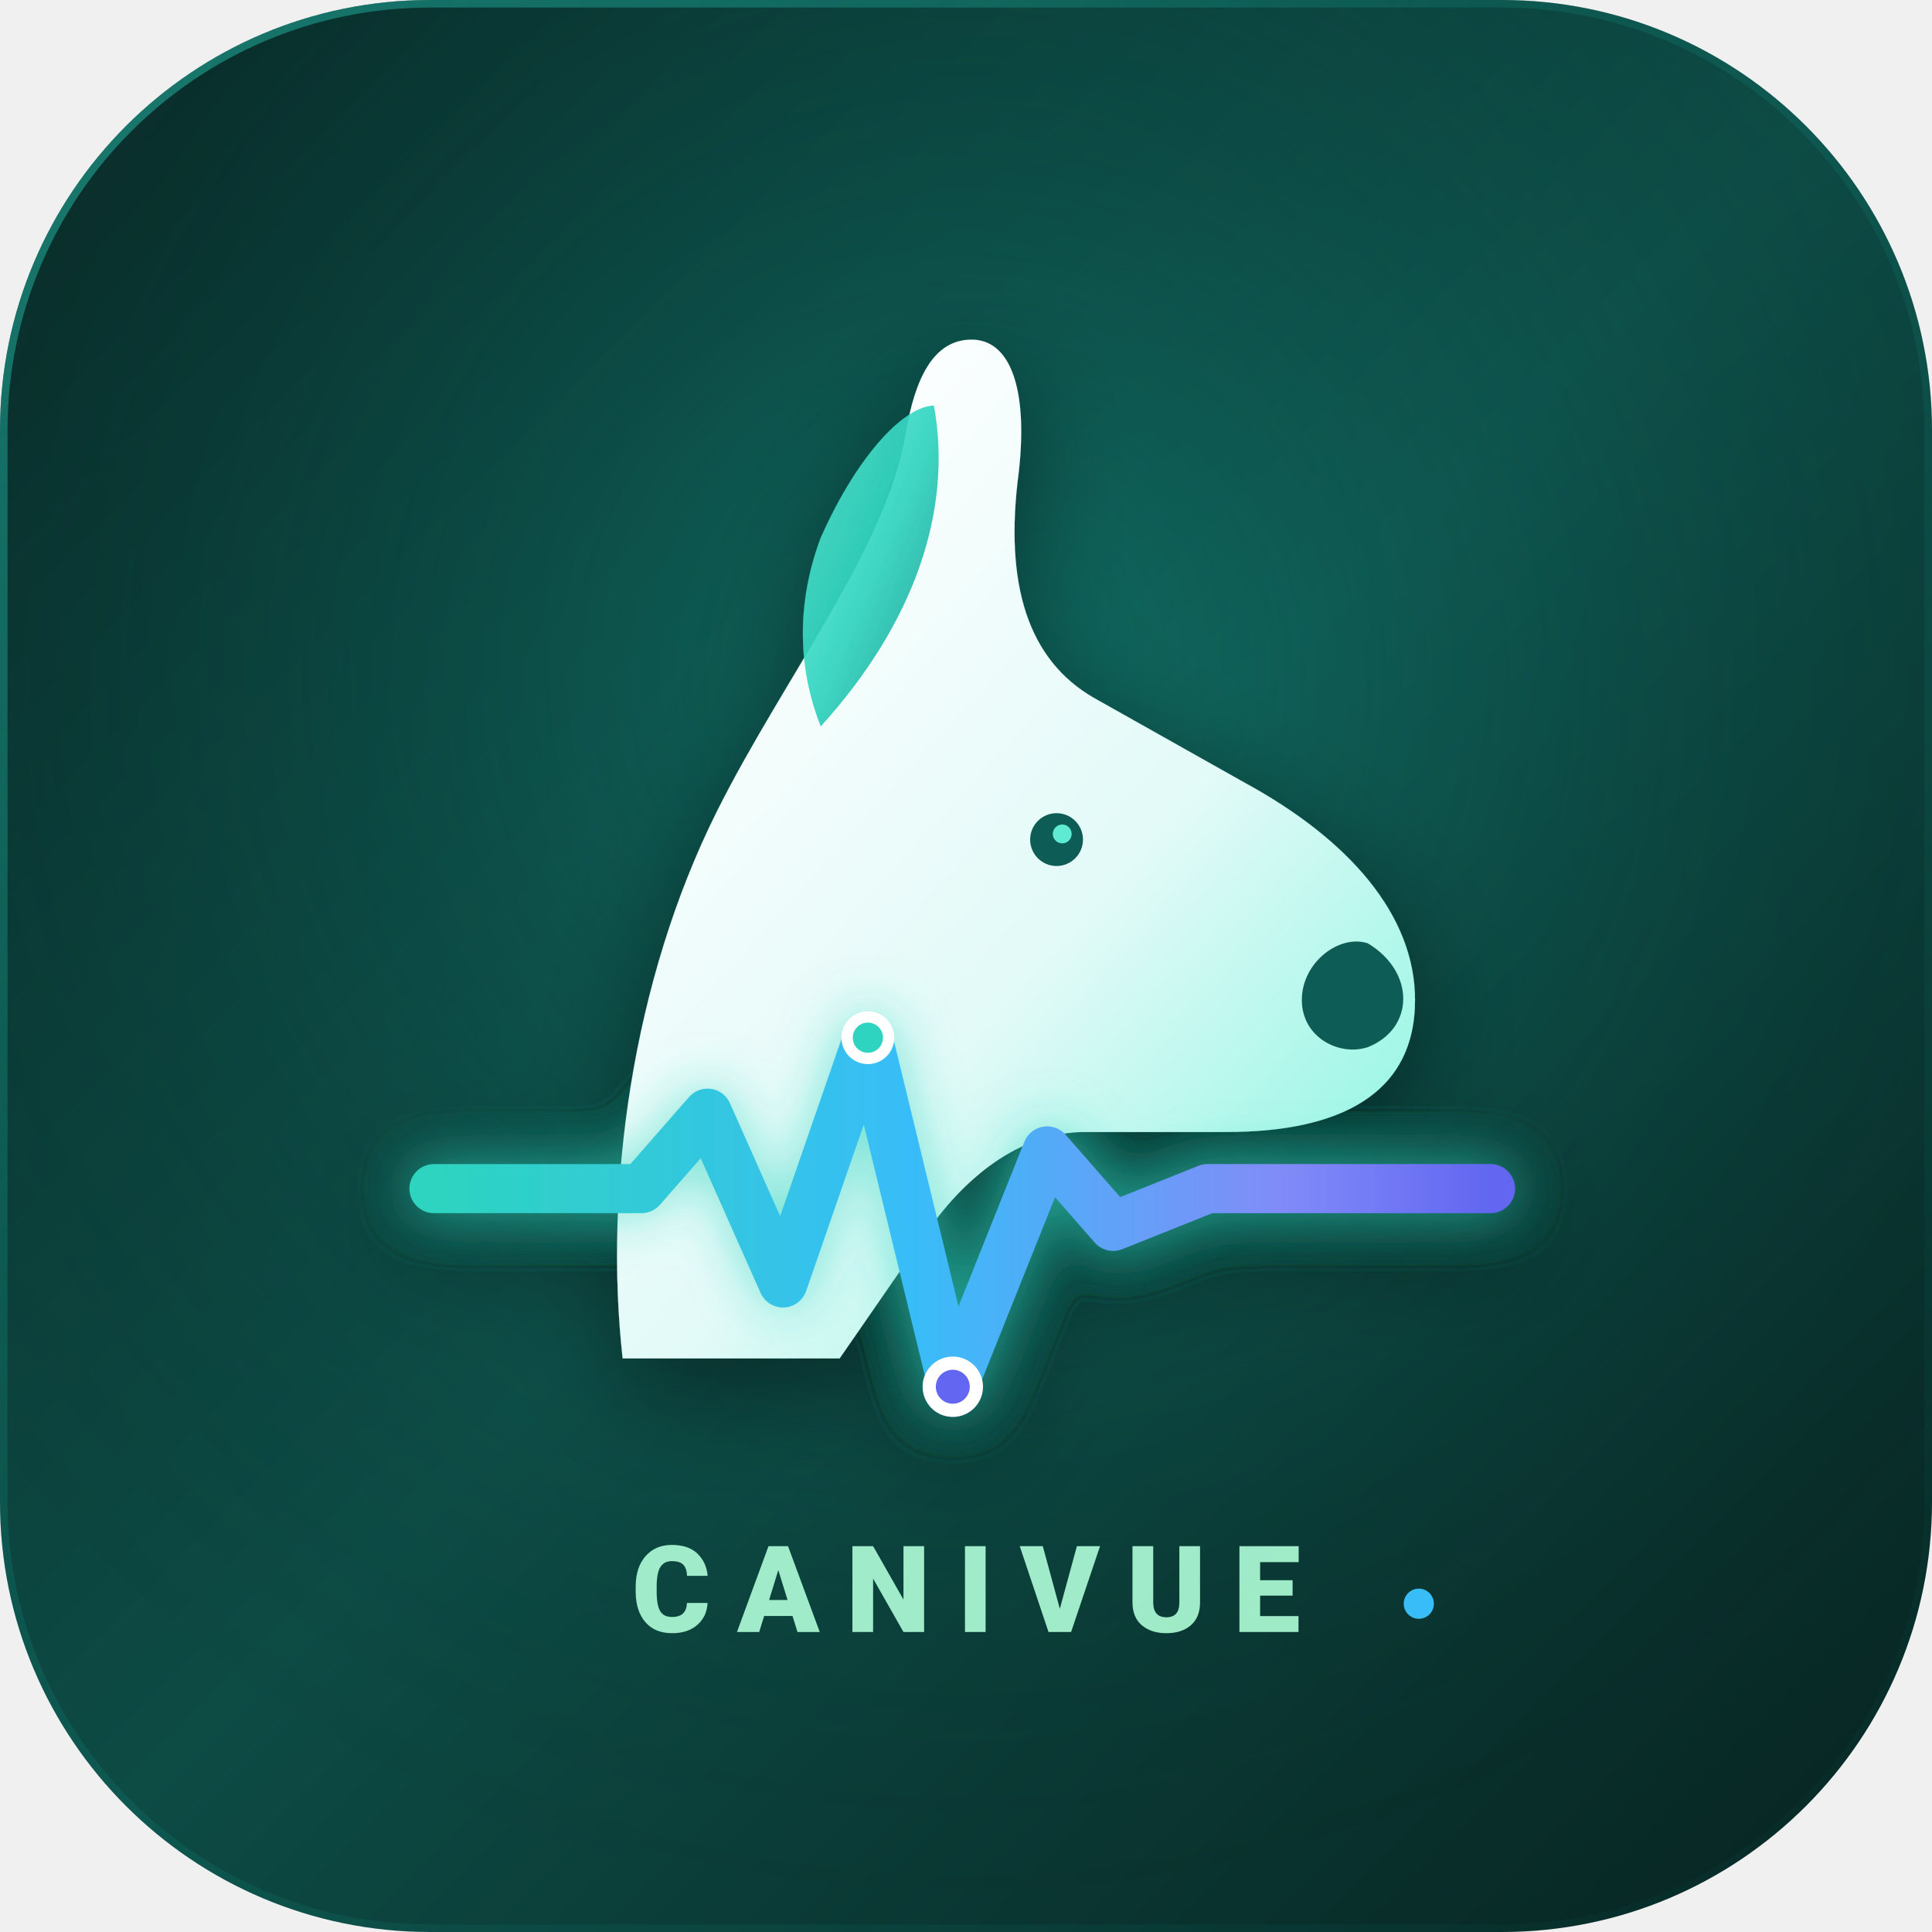
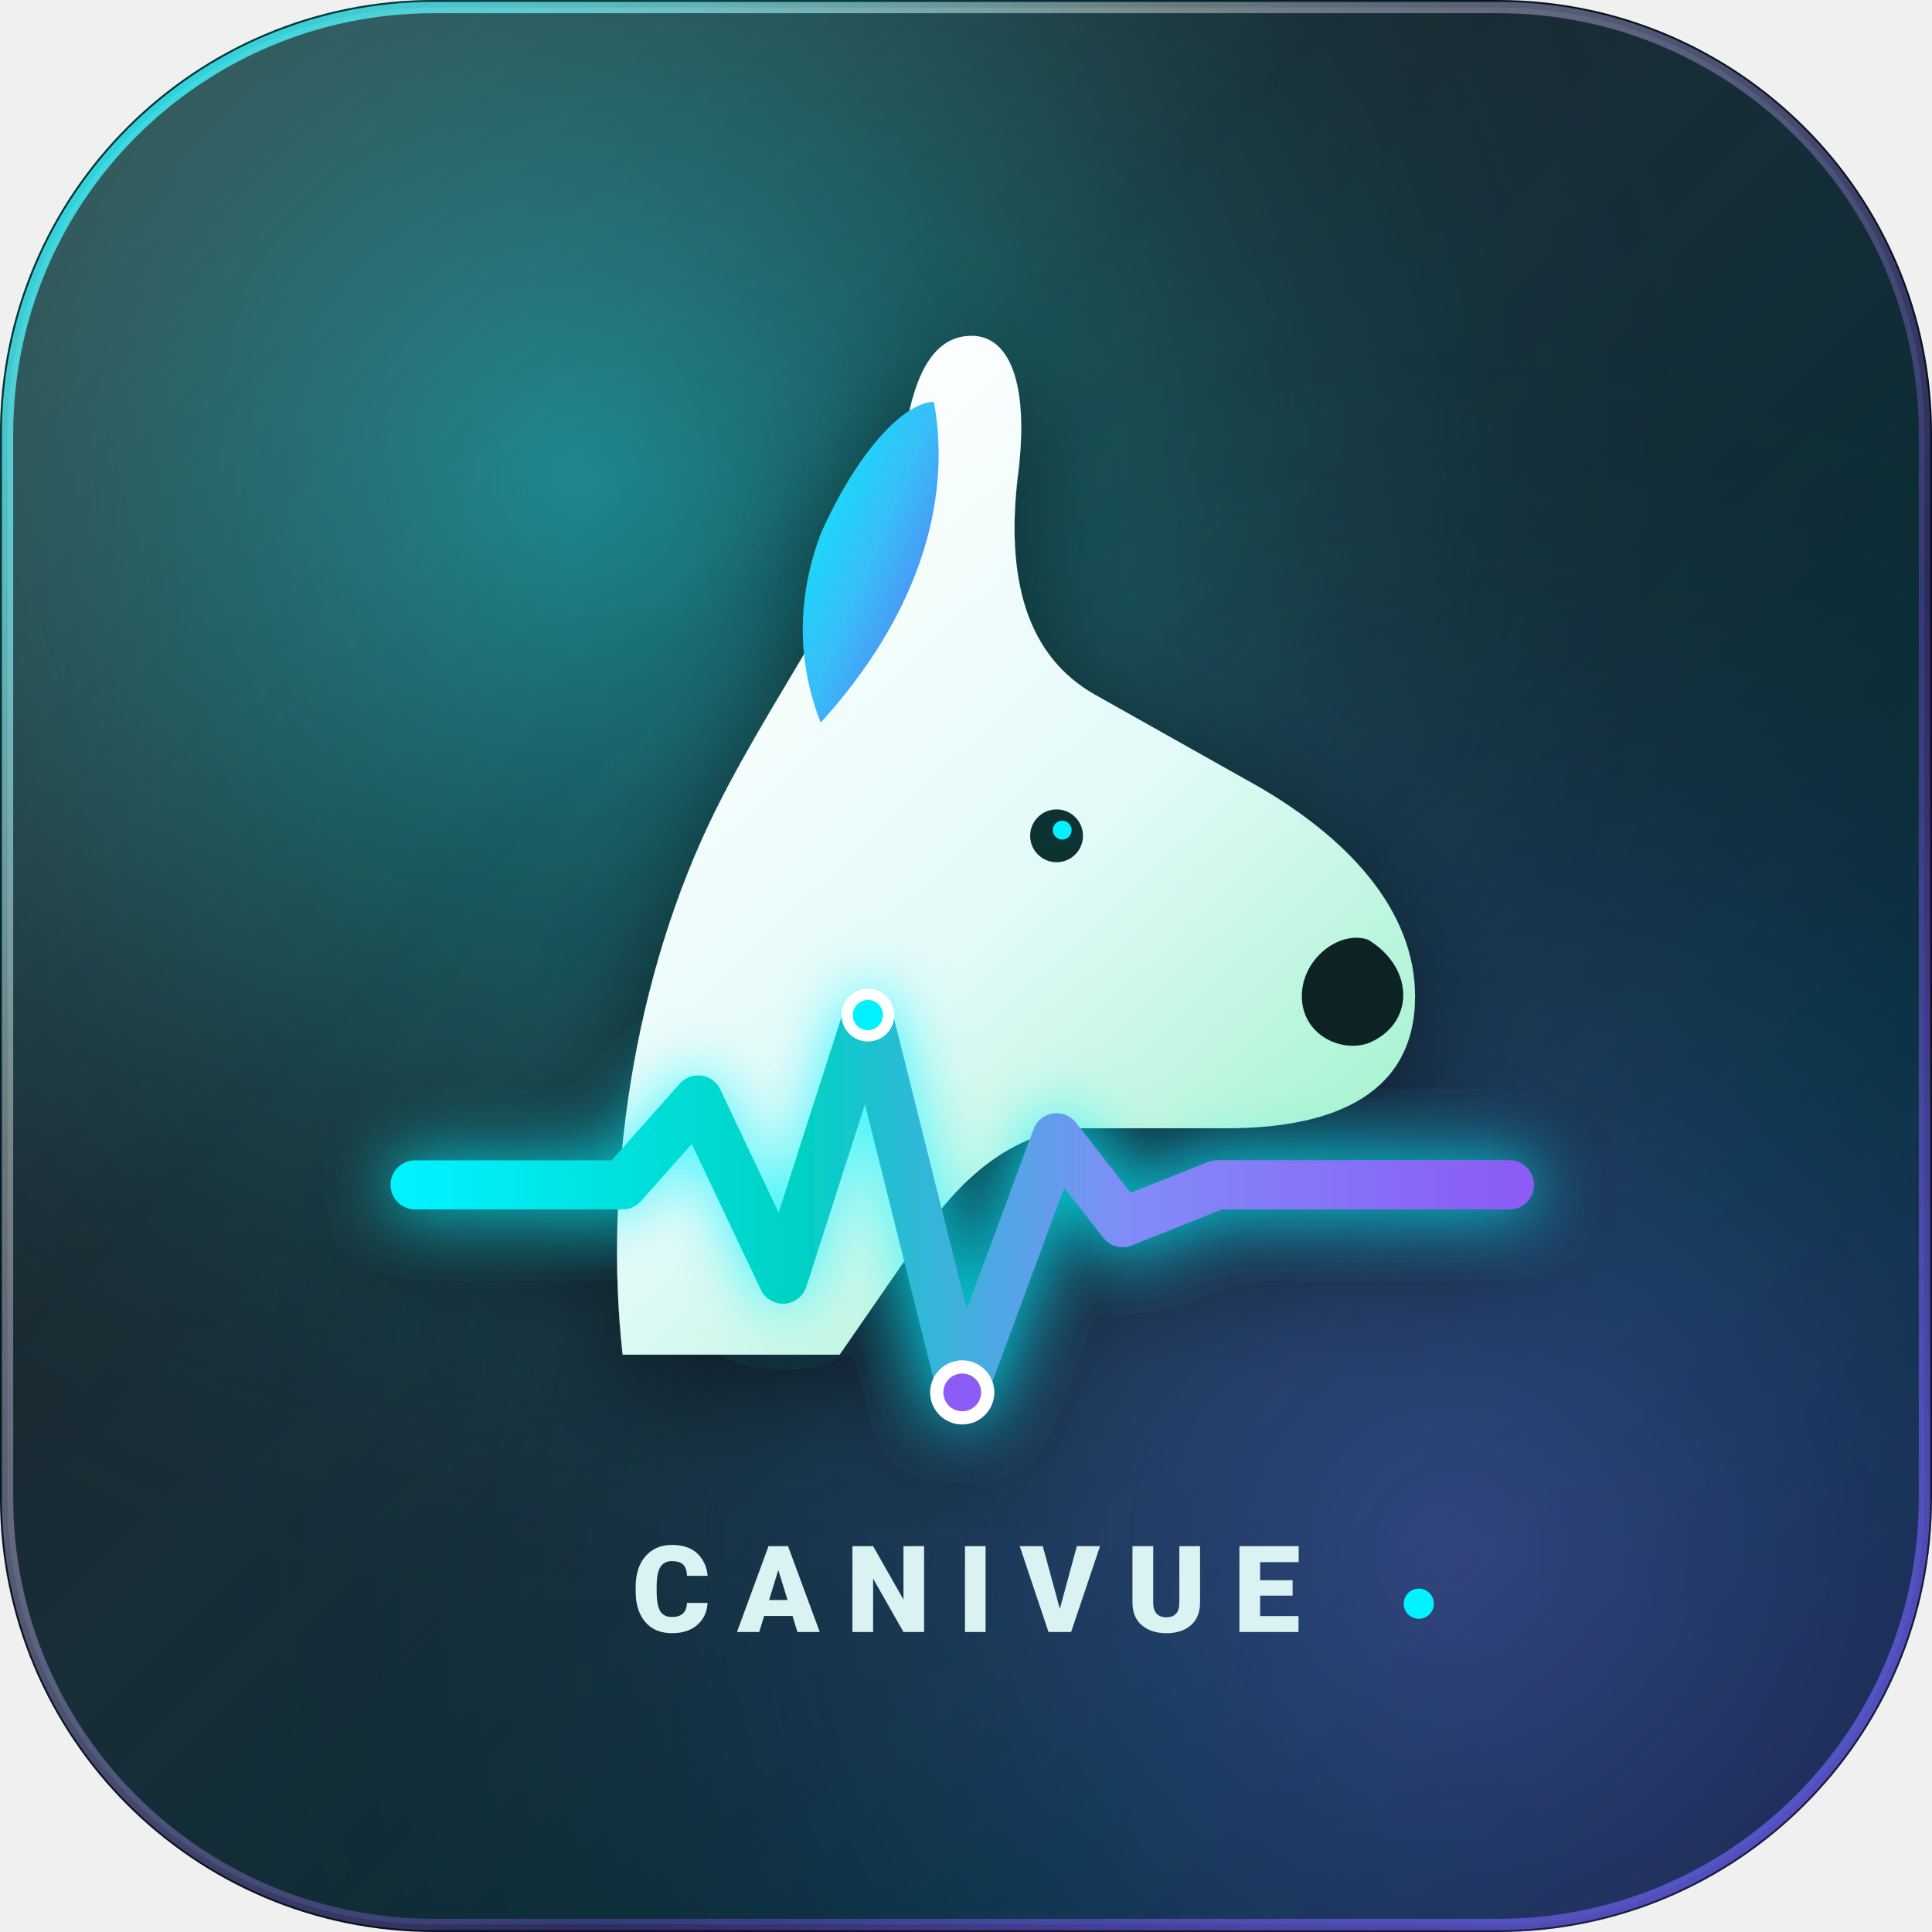
<svg xmlns="http://www.w3.org/2000/svg" viewBox="0 0 1024 1024" width="1024" height="1024">
  <defs>
-     <linearGradient id="bgGrad" x1="0%" y1="0%" x2="100%" y2="100%">
-       <stop offset="0%" stop-color="#082825" />
-       <stop offset="50%" stop-color="#0D4B45" />
-       <stop offset="100%" stop-color="#07221F" />
+     <linearGradient id="cosmicBg" x1="0%" y1="0%" x2="100%" y2="100%">
+       <stop offset="0%" stop-color="#040D14" />
+       <stop offset="45%" stop-color="#071924" />
+       <stop offset="100%" stop-color="#02080D" />
    </linearGradient>
-     <radialGradient id="ambientGlow" cx="50%" cy="35%" r="65%">
-       <stop offset="0%" stop-color="#14B8A6" stop-opacity="0.32" />
-       <stop offset="60%" stop-color="#0F766E" stop-opacity="0.10" />
-       <stop offset="100%" stop-color="#061C1A" stop-opacity="0" />
+     <radialGradient id="cyanAurora" cx="30%" cy="25%" r="60%">
+       <stop offset="0%" stop-color="#00F2FE" stop-opacity="0.45" />
+       <stop offset="50%" stop-color="#00D2C4" stop-opacity="0.18" />
+       <stop offset="100%" stop-color="#040D14" stop-opacity="0" />
    </radialGradient>
-     <linearGradient id="dogBodyGrad" x1="15%" y1="10%" x2="85%" y2="90%">
+     <radialGradient id="violetAurora" cx="75%" cy="80%" r="65%">
+       <stop offset="0%" stop-color="#8B5CF6" stop-opacity="0.38" />
+       <stop offset="45%" stop-color="#6366F1" stop-opacity="0.15" />
+       <stop offset="100%" stop-color="#040D14" stop-opacity="0" />
+     </radialGradient>
+     <linearGradient id="frostedGlass" x1="0%" y1="0%" x2="100%" y2="100%">
+       <stop offset="0%" stop-color="#FFFFFF" stop-opacity="0.22" />
+       <stop offset="35%" stop-color="#FFFFFF" stop-opacity="0.08" />
+       <stop offset="75%" stop-color="#00F2FE" stop-opacity="0.12" />
+       <stop offset="100%" stop-color="#6366F1" stop-opacity="0.18" />
+     </linearGradient>
+     <linearGradient id="prismaticBorder" x1="0%" y1="0%" x2="100%" y2="100%">
+       <stop offset="0%" stop-color="#00F2FE" stop-opacity="0.95" />
+       <stop offset="30%" stop-color="#FFFFFF" stop-opacity="0.40" />
+       <stop offset="65%" stop-color="#8B5CF6" stop-opacity="0.30" />
+       <stop offset="100%" stop-color="#6366F1" stop-opacity="0.80" />
+     </linearGradient>
+     <linearGradient id="caninePearl" x1="20%" y1="10%" x2="80%" y2="90%">
      <stop offset="0%" stop-color="#FFFFFF" />
-       <stop offset="60%" stop-color="#E2FAF8" />
-       <stop offset="100%" stop-color="#99F6E4" />
+       <stop offset="55%" stop-color="#E2FAF8" />
+       <stop offset="100%" stop-color="#A7F3D0" />
    </linearGradient>
-     <linearGradient id="tealAccent" x1="0%" y1="0%" x2="100%" y2="100%">
-       <stop offset="0%" stop-color="#5EEAD4" />
-       <stop offset="50%" stop-color="#2DD4BF" />
-       <stop offset="100%" stop-color="#0D9488" />
-     </linearGradient>
-     <linearGradient id="pulseGrad" x1="0%" y1="0%" x2="100%" y2="0%">
-       <stop offset="0%" stop-color="#2DD4BF" />
-       <stop offset="45%" stop-color="#38BDF8" />
-       <stop offset="80%" stop-color="#818CF8" />
+     <linearGradient id="earAurora" x1="0%" y1="0%" x2="100%" y2="100%">
+       <stop offset="0%" stop-color="#00F2FE" />
+       <stop offset="50%" stop-color="#38BDF8" />
      <stop offset="100%" stop-color="#6366F1" />
    </linearGradient>
-     <filter id="glowShadow" x="-20%" y="-20%" width="140%" height="140%">
-       <feDropShadow dx="0" dy="16" stdDeviation="28" flood-color="#000000" flood-opacity="0.45" />
+     <linearGradient id="telemetryPulse" x1="0%" y1="0%" x2="100%" y2="0%">
+       <stop offset="0%" stop-color="#00F2FE" />
+       <stop offset="35%" stop-color="#00D2C4" />
+       <stop offset="65%" stop-color="#818CF8" />
+       <stop offset="100%" stop-color="#8B5CF6" />
+     </linearGradient>
+     <filter id="glassDepth" x="-10%" y="-10%" width="120%" height="120%">
+       <feDropShadow dx="0" dy="18" stdDeviation="32" flood-color="#000000" flood-opacity="0.55" />
    </filter>
-     <filter id="pulseGlow" x="-30%" y="-30%" width="160%" height="160%">
-       <feDropShadow dx="0" dy="0" stdDeviation="14" flood-color="#2DD4BF" flood-opacity="0.6" />
+     <filter id="neonPulseGlow" x="-30%" y="-30%" width="160%" height="160%">
+       <feDropShadow dx="0" dy="0" stdDeviation="16" flood-color="#00F2FE" flood-opacity="0.75" />
    </filter>
-     <linearGradient id="borderGrad" x1="0%" y1="0%" x2="100%" y2="100%">
-       <stop offset="0%" stop-color="#2DD4BF" stop-opacity="0.5" />
-       <stop offset="40%" stop-color="#14B8A6" stop-opacity="0.15" />
-       <stop offset="100%" stop-color="#0F766E" stop-opacity="0.05" />
-     </linearGradient>
  </defs>
-   <rect width="1024" height="1024" rx="228" fill="url(#bgGrad)" />
-   <rect width="1024" height="1024" rx="228" fill="url(#ambientGlow)" />
-   <rect width="1020" height="1020" x="2" y="2" rx="226" fill="none" stroke="url(#borderGrad)" stroke-width="4" />
-   <g filter="url(#glowShadow)" transform="translate(0, -10)">
-     <path d="M 330,730               C 320,640 335,530 380,440              C 415,370 470,300 480,240              C 485,210 495,190 515,190              C 535,190 545,215 540,260              C 532,320 545,360 580,380              L 660,425              C 715,455 750,495 750,540              C 750,590 710,610 650,610              L 575,610              C 540,610 510,635 490,665              L 445,730 Z" fill="url(#dogBodyGrad)" />
-     <path d="M 495,225               C 505,280 485,340 435,395               C 425,370 420,335 435,295               C 455,250 480,225 495,225 Z" fill="url(#tealAccent)" opacity="0.9" />
-     <path d="M 725,510               C 750,525 750,555 725,565               C 710,570 690,560 690,540               C 690,520 710,505 725,510 Z" fill="#0D5C54" />
-     <circle cx="560" cy="455" r="14" fill="#0D5C54" />
-     <circle cx="563" cy="452" r="5" fill="#5EEAD4" />
-     <path d="M 230,640               L 340,640               L 375,600               L 415,690               L 460,560               L 505,745               L 555,620               L 590,660               L 640,640               L 790,640" fill="none" stroke="url(#pulseGrad)" stroke-width="26" stroke-linecap="round" stroke-linejoin="round" filter="url(#pulseGlow)" />
-     <circle cx="505" cy="745" r="16" fill="#FFFFFF" />
-     <circle cx="505" cy="745" r="9" fill="#6366F1" />
-     <circle cx="460" cy="560" r="14" fill="#FFFFFF" />
-     <circle cx="460" cy="560" r="8" fill="#2DD4BF" />
+   <rect width="1024" height="1024" rx="230" fill="url(#cosmicBg)" />
+   <rect width="1024" height="1024" rx="230" fill="url(#cyanAurora)" />
+   <rect width="1024" height="1024" rx="230" fill="url(#violetAurora)" />
+   <rect width="1016" height="1016" x="4" y="4" rx="226" fill="url(#frostedGlass)" />
+   <rect width="1016" height="1016" x="4" y="4" rx="226" fill="none" stroke="url(#prismaticBorder)" stroke-width="6" />
+   <g filter="url(#glassDepth)" transform="translate(0, -12)">
+     <path d="M 330,730               C 320,640 335,530 380,440              C 415,370 470,300 480,240              C 485,210 495,190 515,190              C 535,190 545,215 540,260              C 532,320 545,360 580,380              L 660,425              C 715,455 750,495 750,540              C 750,590 710,610 650,610              L 575,610              C 540,610 510,635 490,665              L 445,730 Z" fill="url(#caninePearl)" />
+     <path d="M 495,225               C 505,280 485,340 435,395               C 425,370 420,335 435,295               C 455,250 480,225 495,225 Z" fill="url(#earAurora)" />
+     <path d="M 725,510               C 750,525 750,555 725,565               C 710,570 690,560 690,540               C 690,520 710,505 725,510 Z" fill="#072322" />
+     <circle cx="560" cy="455" r="14" fill="#0A3331" />
+     <circle cx="563" cy="452" r="5" fill="#00F2FE" />
+     <path d="M 220,640               L 330,640               L 370,595               L 415,690               L 460,550               L 510,750               L 560,615               L 595,660               L 645,640               L 800,640" fill="none" stroke="url(#telemetryPulse)" stroke-width="26" stroke-linecap="round" stroke-linejoin="round" filter="url(#neonPulseGlow)" />
+     <circle cx="510" cy="750" r="17" fill="#FFFFFF" />
+     <circle cx="510" cy="750" r="10" fill="#8B5CF6" />
+     <circle cx="460" cy="550" r="14" fill="#FFFFFF" />
+     <circle cx="460" cy="550" r="8" fill="#00F2FE" />
  </g>
-   <text x="512" y="865" text-anchor="middle" font-family="-apple-system, BlinkMacSystemFont, 'Segoe UI', Roboto, 'Helvetica Neue', Arial, sans-serif" font-weight="800" font-size="64" letter-spacing="14" fill="#A7F3D0" opacity="0.95">CANIVUE</text>
-   <circle cx="752" cy="850" r="8" fill="#38BDF8" />
+   <text x="512" y="865" text-anchor="middle" font-family="-apple-system, BlinkMacSystemFont, 'Segoe UI', Roboto, 'Plus Jakarta Sans', sans-serif" font-weight="800" font-size="64" letter-spacing="14" fill="#E2FAF8" opacity="0.96">CANIVUE</text>
+   <circle cx="752" cy="850" r="8" fill="#00F2FE" />
</svg>
